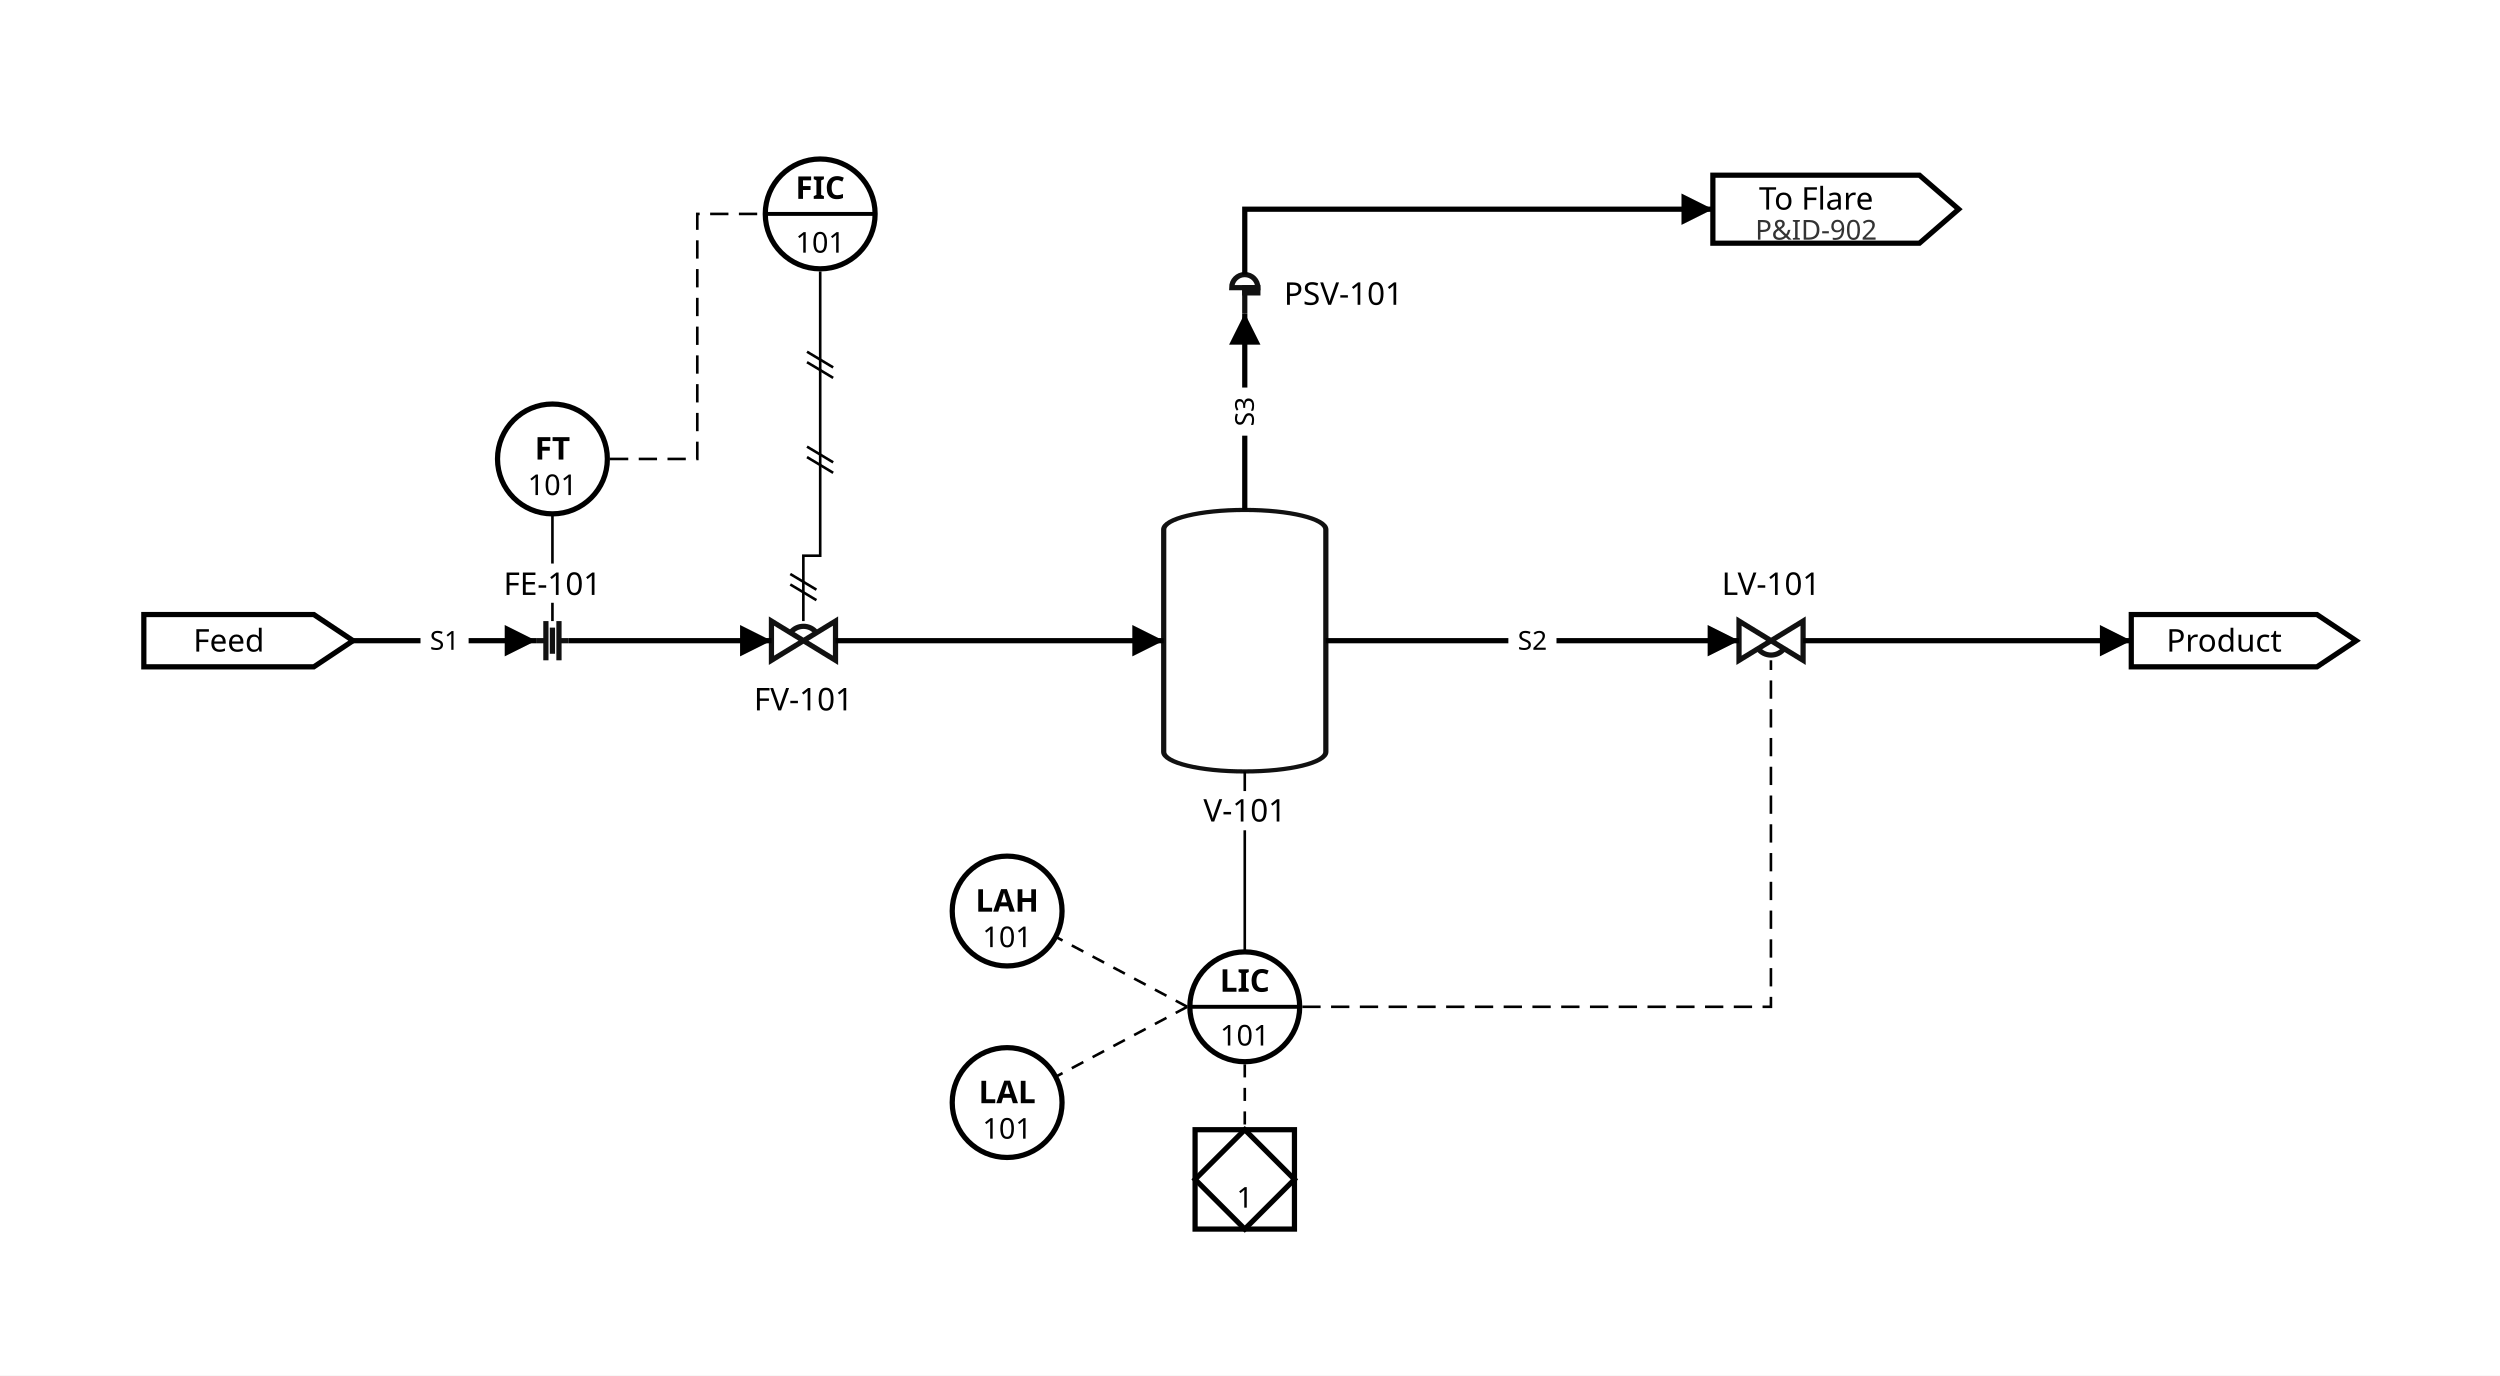
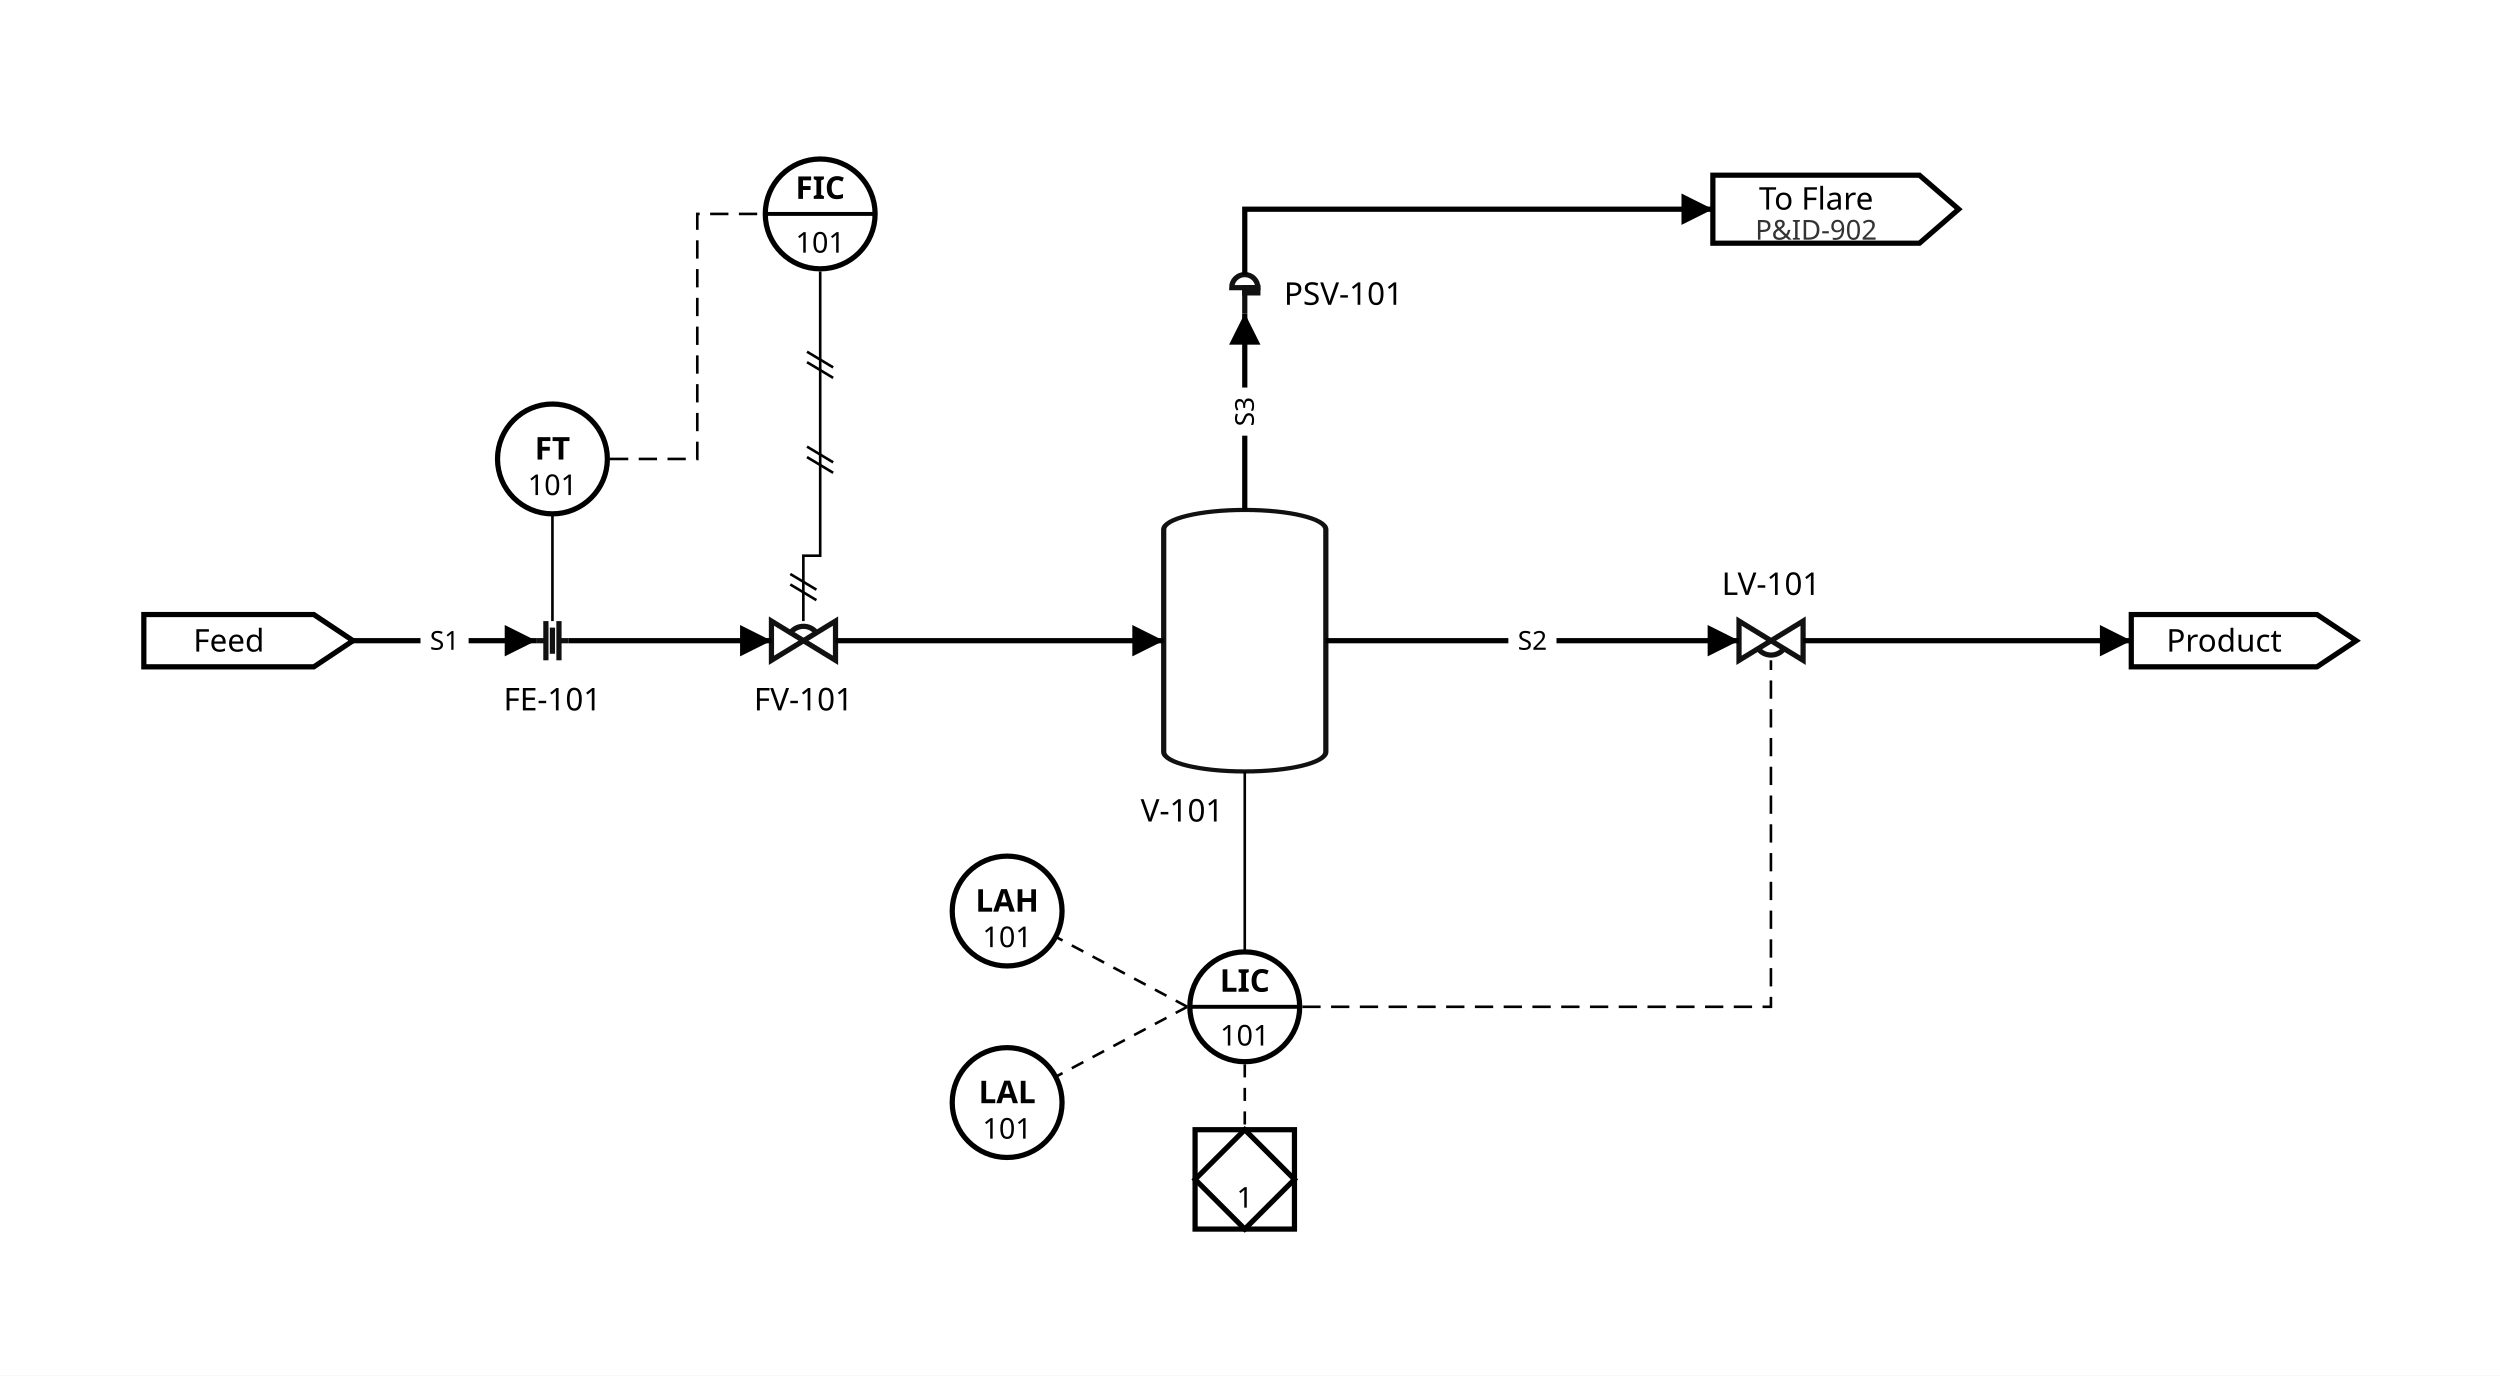
<svg xmlns="http://www.w3.org/2000/svg" width="956" height="526" viewBox="-25.0 -50.0 956.0 526.0">
  <rect x="-25.0" y="-50.0" width="956.0" height="526.0" fill="white" />
  <defs>
    <marker id="arrow_black" viewBox="0 0 10 10" refX="10" refY="5" markerWidth="12" markerHeight="12" markerUnits="userSpaceOnUse" orient="auto-start-reverse">
      <path d="M 0 0 L 10 5 L 0 10 z" fill="black" />
    </marker>
    <symbol id="sym_fitting_orifice" viewBox="0 0 12.5 15.0" overflow="visible">
      <g transform="scale(0.25)">
        <path d="M 0.0 30.0 L 15.0 30.0 M 15.0 0.0 L 15.0 60.0 M 25.0 10.0 L 25.0 50.0 M 35.0 0.0 L 35.0 60.0 M 35.0 30.0 L 50.0 30.0" fill="none" stroke="#111" stroke-width="8.0" />
      </g>
    </symbol>
    <symbol id="sym_instrument" viewBox="0 0 44.0 44.0" overflow="visible">
      <circle cx="22" cy="22" r="21" fill="white" stroke="black" stroke-width="2" />
    </symbol>
    <symbol id="sym_instrument_logic" viewBox="0 0 40.0 40.0" overflow="visible">
      <rect x="1" y="1" width="38" height="38" fill="white" stroke="black" stroke-width="2" />
      <polygon points="20,1 39,20 20,39 1,20" fill="none" stroke="black" stroke-width="2" />
    </symbol>
    <symbol id="sym_instrument_panel" viewBox="0 0 44.0 44.0" overflow="visible">
      <circle cx="22" cy="22" r="21" fill="white" stroke="black" stroke-width="2" />
      <line x1="1" y1="22" x2="43" y2="22" stroke="black" stroke-width="1.5" />
    </symbol>
    <symbol id="sym_valve_control" viewBox="0 0 24.5 15.0" overflow="visible">
      <g transform="scale(0.25)">
        <path d="M 0.0 60.0 L 0.0 0.0 L 98.0 60.0 L 98.0 0.0 Z" fill="none" stroke="#111" stroke-width="8.0" />
        <path d="M 29.0 18.0 A 25.0 25.0 0.0 0 1 69.0 18.0" fill="none" stroke="#111" stroke-width="8.0" />
      </g>
    </symbol>
    <symbol id="sym_valve_relief" viewBox="0 0 10.0 14.8" overflow="visible">
      <g transform="scale(0.25)">
        <path d="M 0.0 20.0 A 20.0 20.0 0.0 0 1 20.0 0.0 A 20.0 20.0 0.0 0 1 40.0 20.0 Z M 20.0 20.0 L 20.0 59.0" fill="none" stroke="#111" stroke-width="8.0" />
        <rect x="20.0" y="20.0" width="20.0" height="8.0" fill="none" stroke="#111" stroke-width="8.0" />
      </g>
    </symbol>
    <symbol id="sym_vessel" viewBox="0 0 62.0 100.0" overflow="visible">
      <g transform="scale(0.62, 0.5)">
        <path d="M 0.0 15.0 A 50.0 15.0 0.0 0 1 50.0 0.0 A 50.0 15.0 0.0 0 1 100.0 15.0 L 100.0 185.0 A 50.0 15.0 0.0 0 1 50.0 200.0 A 50.0 15.0 0.0 0 1 0.0 185.0 Z" fill="none" stroke="#111" stroke-width="3.226" />
      </g>
    </symbol>
  </defs>
  <g id="units">
    <polygon points="30.0,185.0 95.0,185.0 110.0,195.0 95.0,205.0 30.0,205.0" fill="transparent" stroke="black" stroke-width="2" />
    <text x="62.5" y="195.0" font-family="sans-serif" font-size="12" text-anchor="middle" dominant-baseline="middle">Feed</text>
    <use href="#sym_valve_control" x="270" y="187.5" width="24.5" height="15.0" />
    <use href="#sym_vessel" x="420" y="145" width="62.0" height="100.0" />
    <use href="#sym_fitting_orifice" x="180" y="187.5" width="12.5" height="15.0" />
    <use href="#sym_valve_control" x="640" y="187.5" width="24.5" height="15.0" transform="translate(0, 390) scale(1, -1)" />
    <polygon points="790.0,185.0 861.0,185.0 876.0,195.0 861.0,205.0 790.0,205.0" fill="transparent" stroke="black" stroke-width="2" />
    <text x="825.5" y="195.0" font-family="sans-serif" font-size="12" text-anchor="middle" dominant-baseline="middle">Product</text>
    <use href="#sym_valve_relief" x="446" y="55" width="10.0" height="14.8" />
    <polygon points="630,17 709.0,17 724.0,30 709.0,43 630,43" fill="transparent" stroke="black" stroke-width="2" />
    <text x="669.5" y="26" font-family="sans-serif" font-size="12" text-anchor="middle" dominant-baseline="middle">To Flare</text>
    <text x="669.5" y="38" font-family="sans-serif" font-size="10.5" text-anchor="middle" dominant-baseline="middle" fill="#333">P&amp;ID-902</text>
  </g>
  <g id="streams">
    <path d="M 110.0,195.0 L 180.0,195.0" fill="none" stroke="black" stroke-width="2" marker-end="url(#arrow_black)" />
    <path d="M 192.5,195.0 L 270.0,195.0" fill="none" stroke="black" stroke-width="2" marker-end="url(#arrow_black)" />
    <path d="M 294.5,195.0 L 420.0,195.0" fill="none" stroke="black" stroke-width="2" marker-end="url(#arrow_black)" />
    <path d="M 482.0,195.0 L 640.0,195.0" fill="none" stroke="black" stroke-width="2" marker-end="url(#arrow_black)" />
    <path d="M 664.5,195.0 L 790.0,195.0" fill="none" stroke="black" stroke-width="2" marker-end="url(#arrow_black)" />
    <path d="M 451.0,145.0 L 451.0,69.8" fill="none" stroke="black" stroke-width="2" marker-end="url(#arrow_black)" />
    <path d="M 451.0,55.0 L 451.0,30.0 L 630,30.0" fill="none" stroke="black" stroke-width="2" marker-end="url(#arrow_black)" />
    <path d="M 208.25,125.5 L 241.644,125.5 L 241.644,31.803 L 266.644,31.803" fill="none" stroke="black" stroke-width="1" stroke-dasharray="7,4" />
    <path d="M 288.644,53.803 L 288.644,162.5 L 282.2,162.5 L 282.2,187.5" fill="none" stroke="black" stroke-width="1" />
    <line x1="283.6" y1="84.5" x2="293.6" y2="90.5" stroke="black" stroke-width="1" />
    <line x1="283.6" y1="88.5" x2="293.6" y2="94.5" stroke="black" stroke-width="1" />
    <line x1="283.6" y1="120.8" x2="293.6" y2="126.8" stroke="black" stroke-width="1" />
    <line x1="283.6" y1="124.8" x2="293.6" y2="130.8" stroke="black" stroke-width="1" />
    <line x1="277.2" y1="169.5" x2="287.2" y2="175.5" stroke="black" stroke-width="1" />
    <line x1="277.2" y1="173.5" x2="287.2" y2="179.5" stroke="black" stroke-width="1" />
    <path d="M 473.0,335.0 L 652.2,335.0 L 652.2,202.5" fill="none" stroke="black" stroke-width="1" stroke-dasharray="7,4" />
    <rect x="135.8" y="188.5" width="18.4" height="13.0" fill="white" />
    <text x="145.0" y="195.0" font-family="sans-serif" font-size="10" text-anchor="middle" dominant-baseline="middle" fill="black">S1</text>
    <rect x="551.8" y="188.5" width="18.4" height="13.0" fill="white" />
    <text x="561.0" y="195.0" font-family="sans-serif" font-size="10" text-anchor="middle" dominant-baseline="middle" fill="black">S2</text>
    <rect x="444.5" y="98.2" width="13.0" height="18.4" fill="white" />
    <text x="451.0" y="107.4" font-family="sans-serif" font-size="10" text-anchor="middle" dominant-baseline="middle" fill="black" transform="rotate(-90, 451.0, 107.4)">S3</text>
  </g>
  <g id="instrument_taps">
    <line x1="186.25" y1="187.5" x2="186.25" y2="125.5" stroke="black" stroke-width="1" />
    <line x1="451" y1="245" x2="451" y2="335" stroke="black" stroke-width="1" />
    <line x1="429" y1="335" x2="360.13" y2="298.38" stroke="black" stroke-width="1" stroke-dasharray="5,4" />
    <line x1="429" y1="335" x2="360.13" y2="371.62" stroke="black" stroke-width="1" stroke-dasharray="5,4" />
    <line x1="451" y1="357" x2="451" y2="401" stroke="black" stroke-width="1" stroke-dasharray="5,4" />
  </g>
  <g id="instruments">
    <use href="#sym_instrument" x="164.25" y="103.5" width="44.0" height="44.0" />
    <text x="186.25" y="121.5" font-family="sans-serif" font-size="12" font-weight="bold" text-anchor="middle" dominant-baseline="middle">FT</text>
    <text x="186.25" y="135.5" font-family="sans-serif" font-size="11" text-anchor="middle" dominant-baseline="middle">101</text>
    <use href="#sym_instrument_panel" x="266.64" y="9.8" width="44.0" height="44.0" />
    <text x="288.644" y="21.803" font-family="sans-serif" font-size="12" font-weight="bold" text-anchor="middle" dominant-baseline="middle">FIC</text>
    <text x="288.644" y="42.803" font-family="sans-serif" font-size="11" text-anchor="middle" dominant-baseline="middle">101</text>
    <use href="#sym_instrument_panel" x="429" y="313" width="44.0" height="44.0" />
    <text x="451.0" y="325.0" font-family="sans-serif" font-size="12" font-weight="bold" text-anchor="middle" dominant-baseline="middle">LIC</text>
    <text x="451.0" y="346.0" font-family="sans-serif" font-size="11" text-anchor="middle" dominant-baseline="middle">101</text>
    <use href="#sym_instrument" x="338.13" y="276.38" width="44.0" height="44.0" />
    <text x="360.13" y="294.381" font-family="sans-serif" font-size="12" font-weight="bold" text-anchor="middle" dominant-baseline="middle">LAH</text>
    <text x="360.13" y="308.381" font-family="sans-serif" font-size="11" text-anchor="middle" dominant-baseline="middle">101</text>
    <use href="#sym_instrument" x="338.13" y="349.62" width="44.0" height="44.0" />
    <text x="360.13" y="367.619" font-family="sans-serif" font-size="12" font-weight="bold" text-anchor="middle" dominant-baseline="middle">LAL</text>
    <text x="360.13" y="381.619" font-family="sans-serif" font-size="11" text-anchor="middle" dominant-baseline="middle">101</text>
    <use href="#sym_instrument_logic" x="431" y="381" width="40.0" height="40.0" />
    <text x="451.0" y="408.0" font-family="sans-serif" font-size="11" text-anchor="middle" dominant-baseline="middle">1</text>
  </g>
  <g id="unit_labels">
    <rect x="258.4" y="210.0" width="47.6" height="15.0" fill="white" />
    <text x="282.25" y="217.5" font-family="sans-serif" font-size="12" text-anchor="middle" dominant-baseline="middle">FV-101</text>
-     <rect x="430.5" y="252.5" width="41.0" height="15.0" fill="white" />
-     <text x="451.0" y="260.0" font-family="sans-serif" font-size="12" text-anchor="middle" dominant-baseline="middle">V-101</text>
-     <rect x="162.4" y="165.5" width="47.6" height="15.0" fill="white" />
-     <text x="186.25" y="177.5" font-family="sans-serif" font-size="12" text-anchor="middle" dominant-baseline="baseline">FE-101</text>
+     <rect x="406.5" y="252.5" width="41.0" height="15.0" fill="white" />
+     <text x="427.0" y="260.0" font-family="sans-serif" font-size="12" text-anchor="middle" dominant-baseline="middle">V-101</text>
+     <rect x="162.4" y="210.0" width="47.6" height="15.0" fill="white" />
+     <text x="186.25" y="217.5" font-family="sans-serif" font-size="12" text-anchor="middle" dominant-baseline="middle">FE-101</text>
    <rect x="628.5" y="165.5" width="47.6" height="15.0" fill="white" />
    <text x="652.25" y="177.5" font-family="sans-serif" font-size="12" text-anchor="middle" dominant-baseline="baseline">LV-101</text>
    <rect x="466.0" y="54.9" width="54.2" height="15.0" fill="white" />
    <text x="466.0" y="62.4" font-family="sans-serif" font-size="12" text-anchor="start" dominant-baseline="middle">PSV-101</text>
  </g>
</svg>
